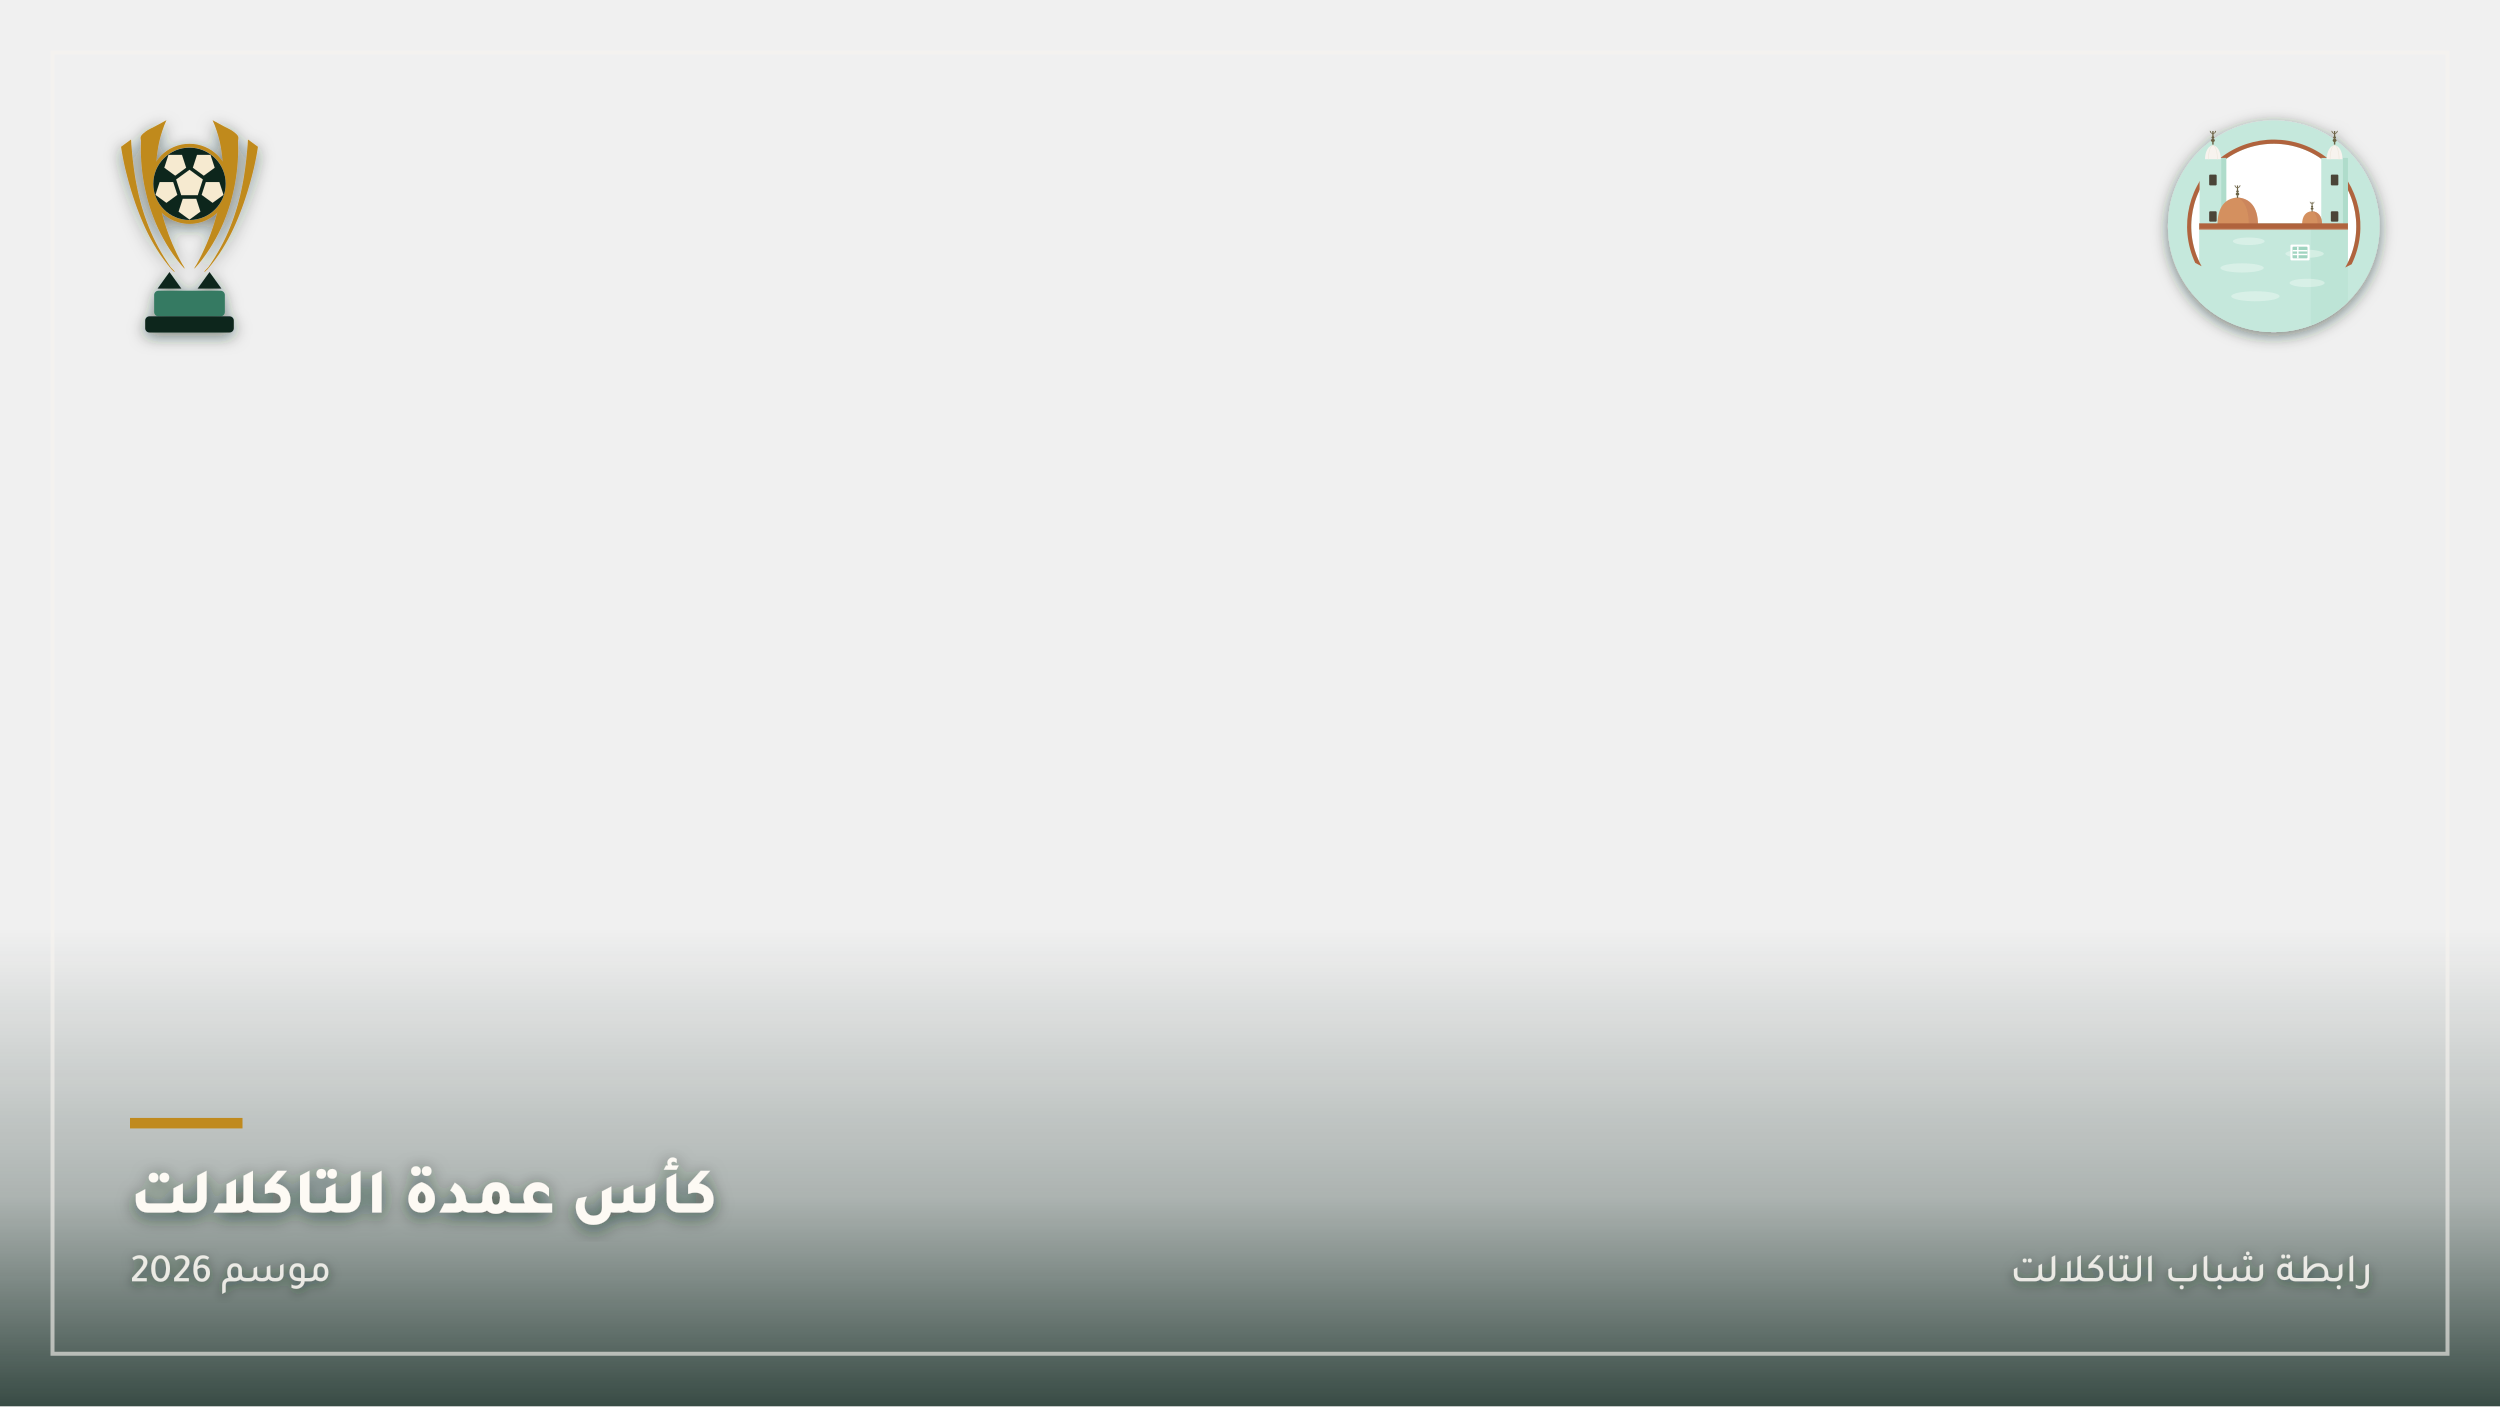
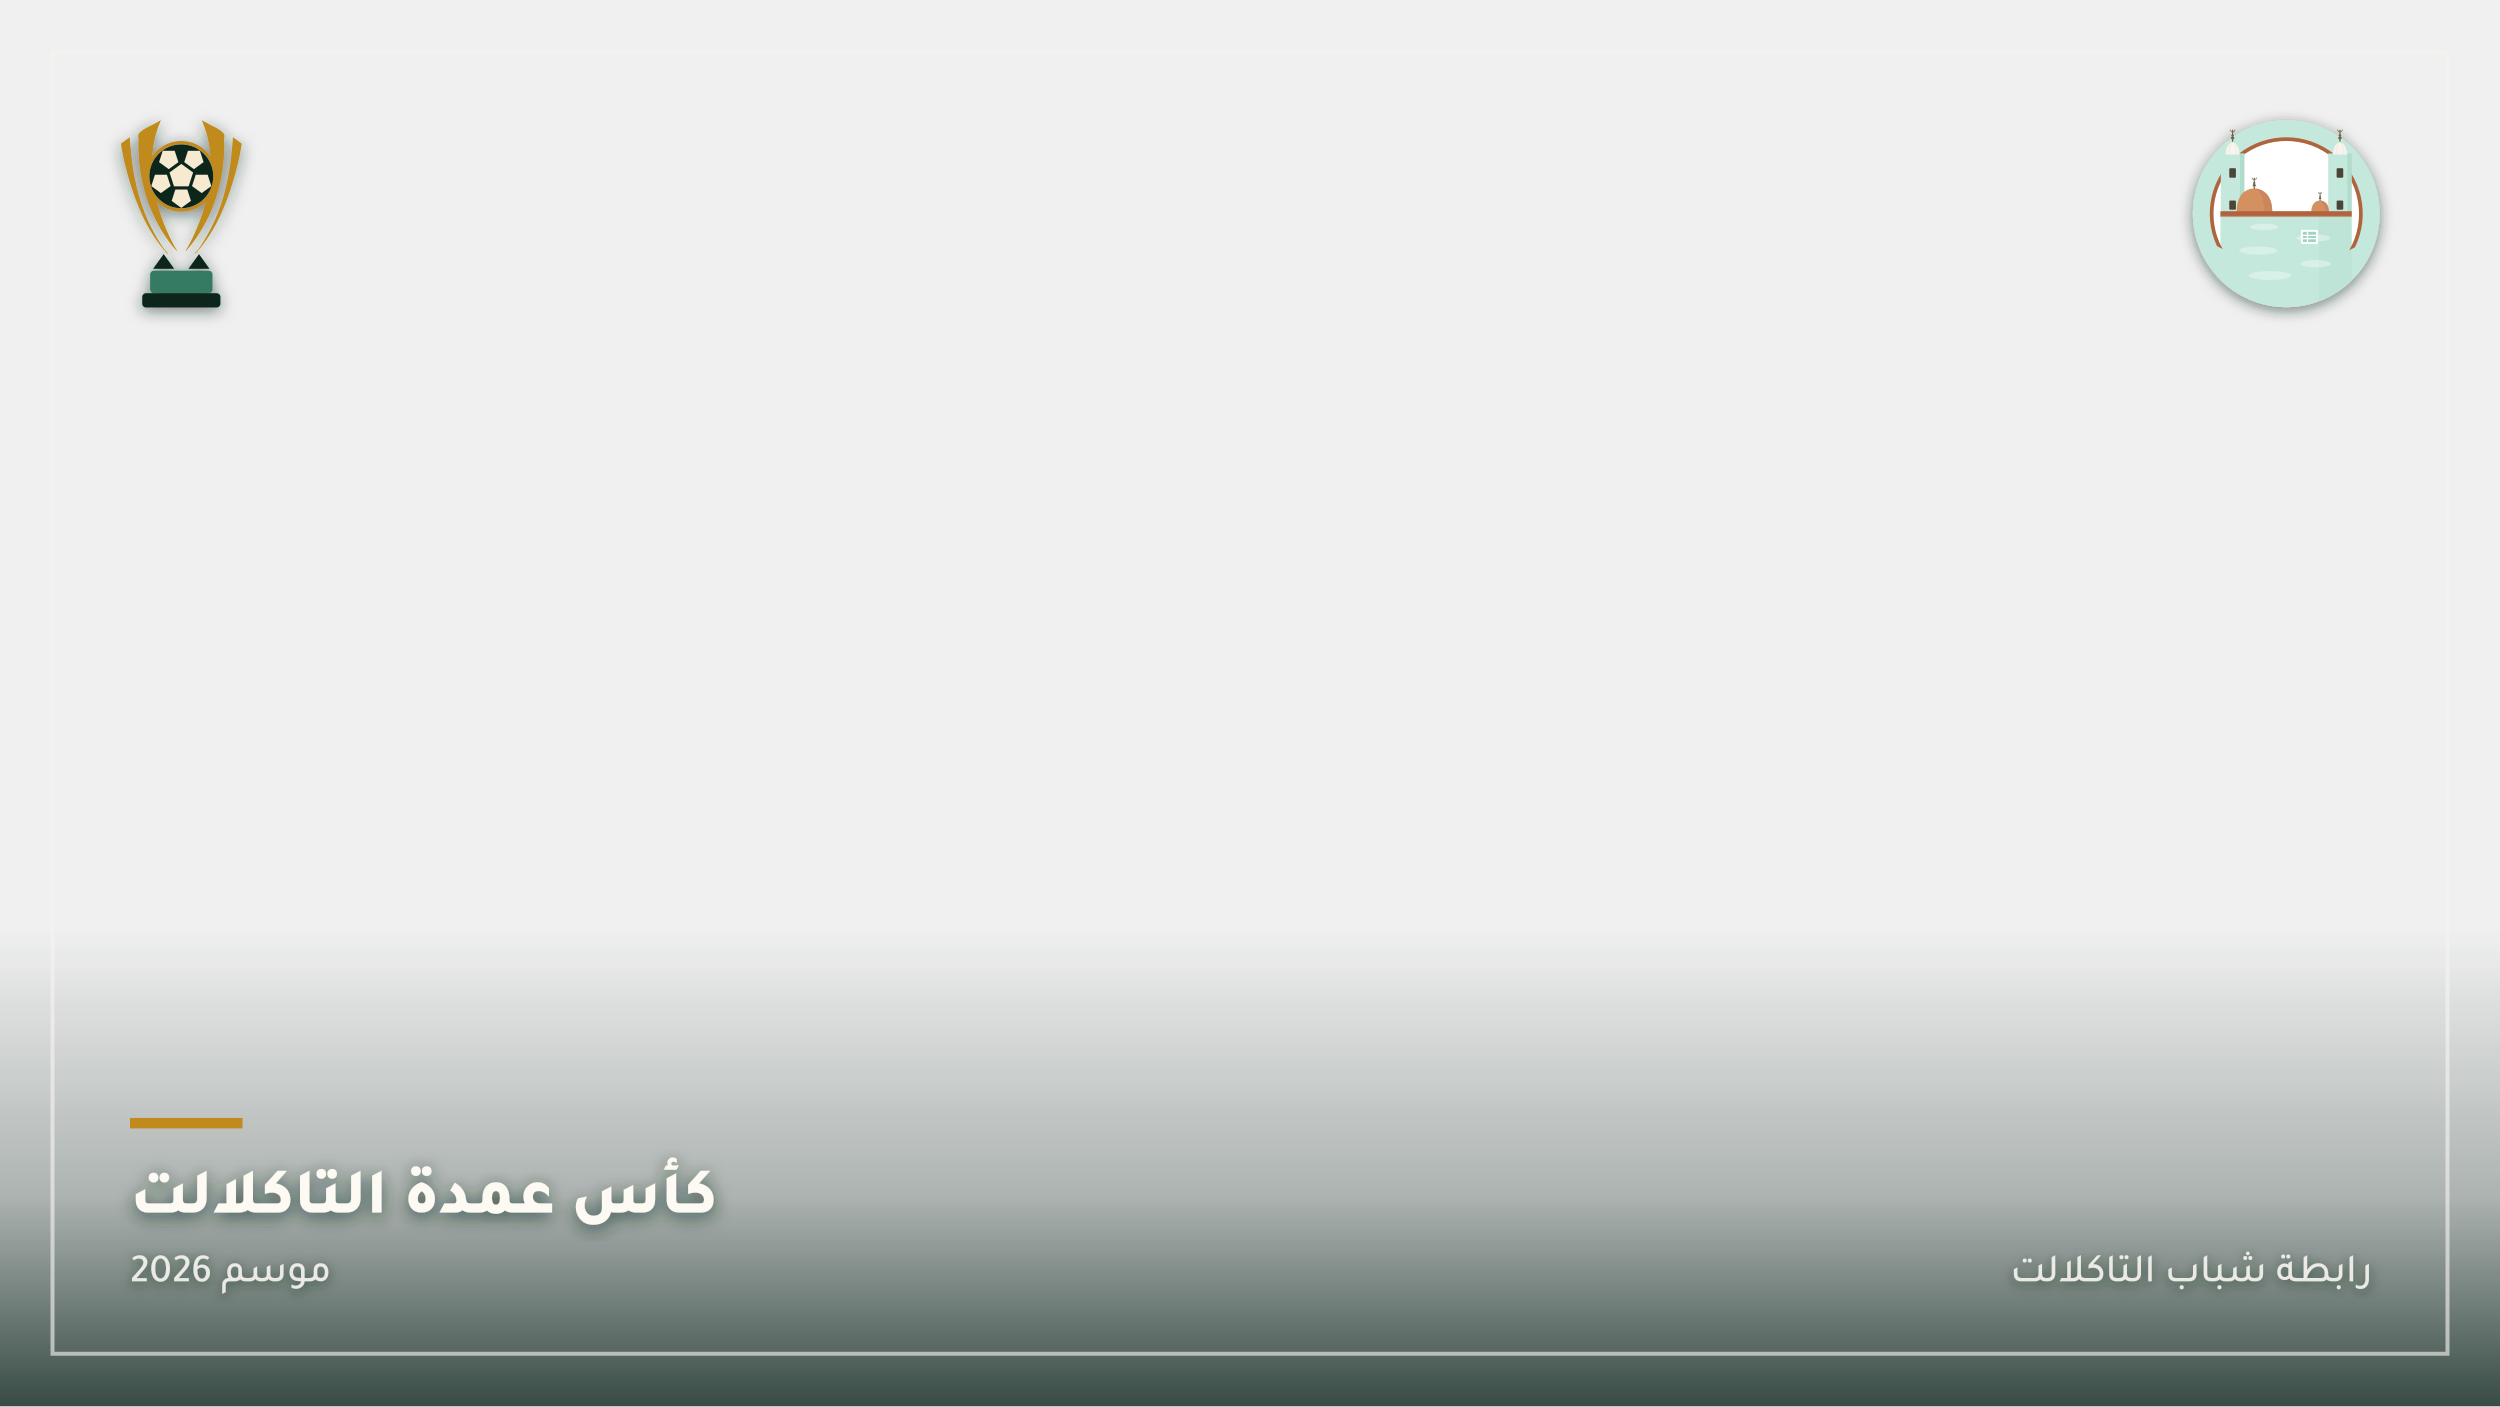
<svg xmlns="http://www.w3.org/2000/svg" viewBox="0 0 4096 2304" width="4096" height="2304">
  <defs>
    <linearGradient id="fhaze" x1="0" y1="2304" x2="0" y2="0" gradientUnits="userSpaceOnUse">
      <stop offset="0" stop-color="#10271f" stop-opacity="0.82" />
      <stop offset="0.15" stop-color="#10271f" stop-opacity="0.3" />
      <stop offset="0.34" stop-color="#10271f" stop-opacity="0" />
    </linearGradient>
    <filter id="fshadow" x="-25%" y="-25%" width="150%" height="150%">
      <feDropShadow dx="0" dy="6.55" stdDeviation="14.34" flood-color="#10271f" flood-opacity="0.72" />
    </filter>
    <filter id="mshadow" x="-25%" y="-25%" width="150%" height="150%">
      <feDropShadow dx="0" dy="9.01" stdDeviation="18.43" flood-color="#10271f" flood-opacity="0.55" />
    </filter>
  </defs>
  <rect x="0" y="0" width="4096" height="2304" fill="url(#fhaze)" />
  <rect x="86.02" y="86.02" width="3923.97" height="2131.97" fill="none" stroke="#f7f3ee" stroke-opacity="0.62" stroke-width="6.55" />
-   <g transform="translate(30.19 89.31) scale(0.7299)" filter="url(#mshadow)">
+   <g transform="translate(49.77 101.94) scale(0.644)" filter="url(#mshadow)">
    <g transform="translate(128 128) scale(1)">
      <path fill="#c08a1e" d="M 125.96,61.9 L 102.34,79.11 C 102.95,82.93 103.51,86.76 104.16,90.58 C 104.81,94.41 105.53,98.23 106.26,102.06 C 107,105.88 107.76,109.71 108.56,113.53 C 109.36,117.36 110.17,121.18 111.04,125 C 111.92,128.83 112.86,132.66 113.82,136.48 C 114.77,140.31 115.78,144.13 116.78,147.95 C 117.79,151.78 118.77,155.61 119.84,159.43 C 120.91,163.26 122.06,167.08 123.19,170.9 C 124.32,174.73 125.44,178.56 126.63,182.37 C 127.83,186.21 129.1,190.03 130.36,193.85 C 131.62,197.68 132.86,201.51 134.18,205.32 C 135.51,209.15 136.88,212.98 138.29,216.8 C 139.72,220.63 141.2,224.45 142.69,228.27 C 144.19,232.1 145.71,235.93 147.28,239.75 C 148.86,243.58 150.49,247.4 152.16,251.22 C 153.84,255.05 155.54,258.88 157.32,262.69 C 159.11,266.53 160.95,270.36 162.87,274.17 C 164.8,278.01 166.83,281.83 168.89,285.64 C 170.97,289.48 173.09,293.31 175.3,297.12 C 177.52,300.96 179.81,304.79 182.18,308.59 C 184.59,312.44 187.06,316.26 189.64,320.06 C 192.26,323.91 194.98,327.74 197.77,331.54 C 200.59,335.39 203.47,339.22 206.47,343.01 C 209.52,346.87 213.35,351.75 215.94,354.49 C 217.52,356.17 218.99,357.23 220.05,358.31 C 220.76,359.04 221.2,359.59 221.77,360.22 C 222.02,359.9 222.55,359.74 222.53,359.27 C 222.49,357.73 216.71,353.13 214.02,349.71 C 211.22,346.13 208.65,342.08 206.09,338.23 C 203.55,334.43 201.1,330.6 198.73,326.76 C 196.38,322.95 194.14,319.12 191.94,315.28 C 189.75,311.47 187.61,307.65 185.53,303.81 C 183.47,300 181.44,296.18 179.51,292.33 C 177.59,288.53 175.75,284.7 173.96,280.86 C 172.18,277.05 170.44,273.23 168.8,269.39 C 167.16,265.58 165.63,261.75 164.11,257.91 C 162.6,254.1 161.13,250.27 159.71,246.44 C 158.3,242.62 156.91,238.8 155.6,234.96 C 154.3,231.15 153.07,227.32 151.87,223.49 C 150.68,219.67 149.53,215.85 148.43,212.02 C 147.33,208.2 146.28,204.37 145.27,200.54 C 144.27,196.72 143.32,192.9 142.41,189.07 C 141.5,185.25 140.65,181.42 139.82,177.59 C 139,173.77 138.2,169.95 137.43,166.12 C 136.67,162.3 135.92,158.47 135.24,154.65 C 134.55,150.82 133.93,147 133.32,143.17 C 132.72,139.35 132.14,135.52 131.6,131.7 C 131.06,127.87 130.57,124.05 130.07,120.22 C 129.58,116.4 129.07,112.58 128.64,108.75 C 128.21,104.93 127.86,101.1 127.49,97.27 C 127.12,93.45 126.77,89.63 126.44,85.8 C 126.1,81.98 125.75,78.15 125.48,74.33 C 125.21,70.5 125.04,66.68 124.81,62.85 Z" />
      <path fill="#c08a1e" d="M 204.37,19.35 C 202.9,20.14 201.98,20.64 199.97,21.74 C 195.55,24.13 185.86,29.38 178.84,33.21 C 171.84,37.03 163.54,40.4 157.9,44.69 C 153.27,48.2 148.32,51.96 146.71,56.16 C 145.35,59.71 147.17,63.81 147.19,67.63 C 147.2,71.46 146.87,75.28 146.8,79.11 C 146.74,82.93 146.74,86.76 146.8,90.58 C 146.87,94.41 147.01,98.23 147.19,102.06 C 147.36,105.88 147.59,109.71 147.86,113.53 C 148.13,117.36 148.45,121.18 148.81,125 C 149.18,128.83 149.58,132.66 150.06,136.48 C 150.53,140.31 151.11,144.13 151.68,147.95 C 152.26,151.78 152.83,155.61 153.5,159.43 C 154.17,163.26 154.9,167.08 155.7,170.9 C 156.5,174.73 157.39,178.55 158.28,182.37 C 159.17,186.2 160.07,190.03 161.05,193.85 C 162.04,197.68 163.09,201.51 164.21,205.32 C 165.32,209.16 166.51,212.98 167.75,216.8 C 168.99,220.63 170.3,224.46 171.67,228.27 C 173.04,232.11 174.49,235.93 175.97,239.75 C 177.45,243.58 178.94,247.41 180.56,251.22 C 182.19,255.06 183.94,258.88 185.72,262.69 C 187.51,266.53 189.33,270.36 191.27,274.17 C 193.22,278.01 195.28,281.83 197.39,285.64 C 199.51,289.48 201.72,293.31 203.98,297.12 C 206.27,300.96 208.61,304.79 211.06,308.59 C 213.55,312.44 216.14,316.26 218.8,320.06 C 221.5,323.91 224.25,327.74 227.12,331.54 C 230.05,335.39 233.31,339.49 236.21,343.01 C 238.76,346.11 243.02,350.12 243.57,351.62 C 243.73,352.05 243.57,352.25 243.57,352.57 C 243.98,352.25 244.7,352.18 244.81,351.62 C 245.12,350.13 241.29,345.4 239.46,342.06 C 237.47,338.42 235.32,334.42 233.34,330.58 C 231.37,326.77 229.46,322.94 227.6,319.11 C 225.76,315.3 223.99,311.47 222.25,307.63 C 220.51,303.82 218.81,300 217.18,296.16 C 215.56,292.35 214.01,288.52 212.49,284.69 C 210.98,280.87 209.5,277.05 208.1,273.21 C 206.7,269.4 205.37,265.57 204.08,261.74 C 202.79,257.92 201.55,254.09 200.35,250.26 C 199.16,246.45 198.01,242.62 196.91,238.79 C 195.81,234.97 194.74,231.15 193.75,227.31 C 192.77,223.5 191.84,219.67 190.98,215.84 C 190.12,212.02 189.34,208.2 188.59,204.37 C 187.84,200.55 187.14,196.72 186.49,192.89 C 185.83,189.07 185.21,185.25 184.67,181.42 C 184.13,177.6 183.65,173.77 183.24,169.94 C 182.82,166.12 182.49,162.3 182.18,158.47 C 181.88,154.65 181.59,150.82 181.42,147 C 181.24,143.17 181.16,139.35 181.13,135.52 C 181.1,131.7 181.13,127.87 181.23,124.05 C 181.32,120.22 181.47,116.4 181.71,112.57 C 181.94,108.75 182.26,104.92 182.66,101.1 C 183.06,97.27 183.55,93.45 184.1,89.63 C 184.64,85.8 185.21,81.97 185.91,78.15 C 186.61,74.32 187.41,70.49 188.3,66.68 C 189.2,62.84 190.19,59.02 191.27,55.2 C 192.35,51.37 193.55,47.54 194.8,43.73 C 196.07,39.89 197.36,36.06 198.82,32.25 C 200.29,28.41 202.66,22.77 203.6,20.78 C 203.94,20.06 204.11,19.82 204.37,19.35 Z" />
      <path fill="#c08a1e" d="M 386.04,61.9 L 409.66,79.11 C 409.05,82.93 408.49,86.76 407.84,90.58 C 407.19,94.41 406.47,98.23 405.74,102.06 C 405,105.88 404.24,109.71 403.44,113.53 C 402.64,117.36 401.83,121.18 400.96,125 C 400.08,128.83 399.14,132.66 398.18,136.48 C 397.23,140.31 396.22,144.13 395.22,147.95 C 394.21,151.78 393.23,155.61 392.16,159.43 C 391.09,163.26 389.94,167.08 388.81,170.9 C 387.68,174.73 386.56,178.56 385.37,182.37 C 384.17,186.21 382.9,190.03 381.64,193.85 C 380.38,197.68 379.14,201.51 377.82,205.32 C 376.49,209.15 375.12,212.98 373.71,216.8 C 372.28,220.63 370.8,224.45 369.31,228.27 C 367.81,232.1 366.29,235.93 364.72,239.75 C 363.14,243.58 361.51,247.4 359.84,251.22 C 358.16,255.05 356.46,258.88 354.68,262.69 C 352.89,266.53 351.05,270.36 349.13,274.17 C 347.2,278.01 345.17,281.83 343.11,285.64 C 341.03,289.48 338.91,293.31 336.7,297.12 C 334.48,300.96 332.19,304.79 329.82,308.59 C 327.41,312.44 324.94,316.26 322.36,320.06 C 319.74,323.91 317.02,327.74 314.23,331.54 C 311.41,335.39 308.53,339.22 305.53,343.01 C 302.48,346.87 298.65,351.75 296.06,354.49 C 294.48,356.17 293.01,357.23 291.95,358.31 C 291.24,359.04 290.8,359.59 290.23,360.22 C 289.98,359.9 289.45,359.74 289.47,359.27 C 289.51,357.73 295.29,353.13 297.98,349.71 C 300.78,346.13 303.35,342.08 305.91,338.23 C 308.45,334.43 310.9,330.6 313.27,326.76 C 315.62,322.95 317.86,319.12 320.06,315.28 C 322.25,311.47 324.39,307.65 326.47,303.81 C 328.53,300 330.56,296.18 332.49,292.33 C 334.41,288.53 336.25,284.7 338.04,280.86 C 339.82,277.05 341.56,273.23 343.2,269.39 C 344.84,265.58 346.37,261.75 347.89,257.91 C 349.4,254.1 350.87,250.27 352.29,246.44 C 353.7,242.62 355.09,238.8 356.4,234.96 C 357.7,231.15 358.93,227.32 360.13,223.49 C 361.32,219.67 362.47,215.85 363.57,212.02 C 364.67,208.2 365.72,204.37 366.73,200.54 C 367.73,196.72 368.68,192.9 369.59,189.07 C 370.5,185.25 371.35,181.42 372.18,177.59 C 373,173.77 373.8,169.95 374.57,166.12 C 375.33,162.3 376.08,158.47 376.76,154.65 C 377.45,150.82 378.07,147 378.68,143.17 C 379.28,139.35 379.86,135.52 380.4,131.7 C 380.94,127.87 381.43,124.05 381.93,120.22 C 382.42,116.4 382.93,112.58 383.36,108.75 C 383.79,104.93 384.14,101.1 384.51,97.27 C 384.88,93.45 385.23,89.63 385.56,85.8 C 385.9,81.98 386.25,78.15 386.52,74.33 C 386.79,70.5 386.96,66.68 387.19,62.85 Z" />
      <path fill="#c08a1e" d="M 307.63,19.35 C 309.1,20.14 310.02,20.64 312.03,21.74 C 316.45,24.13 326.14,29.38 333.16,33.21 C 340.16,37.03 348.46,40.4 354.1,44.69 C 358.73,48.2 363.68,51.96 365.29,56.16 C 366.65,59.71 364.83,63.81 364.81,67.63 C 364.8,71.46 365.13,75.28 365.2,79.11 C 365.26,82.93 365.26,86.76 365.2,90.58 C 365.13,94.41 364.99,98.23 364.81,102.06 C 364.64,105.88 364.41,109.71 364.14,113.53 C 363.87,117.36 363.55,121.18 363.19,125 C 362.82,128.83 362.42,132.66 361.94,136.48 C 361.47,140.31 360.89,144.13 360.32,147.95 C 359.74,151.78 359.17,155.61 358.5,159.43 C 357.83,163.26 357.1,167.08 356.3,170.9 C 355.5,174.73 354.61,178.55 353.72,182.37 C 352.83,186.2 351.93,190.03 350.95,193.85 C 349.96,197.68 348.91,201.51 347.79,205.32 C 346.68,209.16 345.49,212.98 344.25,216.8 C 343.01,220.63 341.7,224.46 340.33,228.27 C 338.96,232.11 337.51,235.93 336.03,239.75 C 334.55,243.58 333.06,247.41 331.44,251.22 C 329.81,255.06 328.06,258.88 326.28,262.69 C 324.49,266.53 322.67,270.36 320.73,274.17 C 318.78,278.01 316.72,281.83 314.61,285.64 C 312.49,289.48 310.28,293.31 308.02,297.12 C 305.73,300.96 303.39,304.79 300.94,308.59 C 298.45,312.44 295.86,316.26 293.2,320.06 C 290.5,323.91 287.75,327.74 284.88,331.54 C 281.95,335.39 278.69,339.49 275.79,343.01 C 273.24,346.11 268.98,350.12 268.43,351.62 C 268.27,352.05 268.43,352.25 268.43,352.57 C 268.02,352.25 267.3,352.18 267.19,351.62 C 266.88,350.13 270.71,345.4 272.54,342.06 C 274.53,338.42 276.68,334.42 278.66,330.58 C 280.63,326.77 282.54,322.94 284.4,319.11 C 286.24,315.3 288.01,311.47 289.75,307.63 C 291.49,303.82 293.19,300 294.82,296.16 C 296.44,292.35 297.99,288.52 299.51,284.69 C 301.02,280.87 302.5,277.05 303.9,273.21 C 305.3,269.4 306.63,265.57 307.92,261.74 C 309.21,257.92 310.45,254.09 311.65,250.26 C 312.84,246.45 313.99,242.62 315.09,238.79 C 316.19,234.97 317.26,231.15 318.25,227.31 C 319.23,223.5 320.16,219.67 321.02,215.84 C 321.88,212.02 322.66,208.2 323.41,204.37 C 324.16,200.55 324.86,196.72 325.51,192.89 C 326.17,189.07 326.79,185.25 327.33,181.42 C 327.87,177.6 328.35,173.77 328.76,169.94 C 329.18,166.12 329.51,162.3 329.82,158.47 C 330.12,154.65 330.41,150.82 330.58,147 C 330.76,143.17 330.84,139.35 330.87,135.52 C 330.9,131.7 330.87,127.87 330.77,124.05 C 330.68,120.22 330.53,116.4 330.29,112.57 C 330.06,108.75 329.74,104.92 329.34,101.1 C 328.94,97.27 328.45,93.45 327.9,89.63 C 327.36,85.8 326.79,81.97 326.09,78.15 C 325.39,74.32 324.59,70.49 323.7,66.68 C 322.8,62.84 321.81,59.02 320.73,55.2 C 319.65,51.37 318.45,47.54 317.2,43.73 C 315.93,39.89 314.64,36.06 313.18,32.25 C 311.71,28.41 309.34,22.77 308.4,20.78 C 308.06,20.06 307.89,19.82 307.63,19.35 Z" />
      <path fill="#c08a1e" fill-rule="evenodd" d="M 256,72.41 a 89.88,89.88 0 1 1 -0.01,0 Z M 256,81.02 a 81.27,81.27 0 1 0 0.01,0 Z" />
      <path fill="#f6ead0" d="M 256,81.02 a 81.27,81.27 0 1 1 -0.01,0 Z" />
      <path fill="#10271f" fill-rule="evenodd" d="M 256,81.02 a 81.27,81.27 0 1 1 -0.01,0 Z M 256,130.74 L 286.01,152.54 L 274.55,187.82 L 237.45,187.82 L 225.99,152.54 Z M 256,242.61 L 231.45,224.77 L 240.83,195.91 L 271.17,195.91 L 280.55,224.77 Z M 179.61,187.11 L 188.99,158.25 L 219.34,158.25 L 228.72,187.11 L 204.17,204.95 Z M 208.79,97.32 L 239.14,97.32 L 248.52,126.18 L 223.96,144.02 L 199.41,126.18 Z M 303.21,97.32 L 312.59,126.18 L 288.04,144.02 L 263.48,126.18 L 272.86,97.32 Z M 332.39,187.11 L 307.83,204.95 L 283.28,187.11 L 292.66,158.25 L 323.01,158.25 Z" />
      <path fill="#10271f" d="M 184.29,397.51 L 237.83,397.51 L 211.06,360.22 Z" />
      <path fill="#10271f" d="M 327.71,397.51 L 274.17,397.51 L 300.94,360.22 Z" />
      <path fill="#357a62" d="M 186.2,402.29 H 325.8 A 9.56,9.56 0 0 1 335.36,411.86 V 450.1 A 9.56,9.56 0 0 1 325.8,459.67 H 186.2 A 9.56,9.56 0 0 1 176.64,450.1 V 411.86 A 9.56,9.56 0 0 1 186.2,402.29 Z" />
      <path fill="#10271f" d="M 166.12,459.67 H 345.88 A 9.56,9.56 0 0 1 355.44,469.23 V 486.44 A 9.56,9.56 0 0 1 345.88,496 H 166.12 A 9.56,9.56 0 0 1 156.56,486.44 V 469.23 A 9.56,9.56 0 0 1 166.12,459.67 Z" />
    </g>
  </g>
-   <g transform="translate(3463.17 108.54) scale(0.6827)" filter="url(#mshadow)">
+   <g transform="translate(3514.49 118.9) scale(0.6024)" filter="url(#mshadow)">
    <g transform="translate(128 128) scale(1)">
      <defs>
        <clipPath id="in7zhgr0-roundel-clip">
          <circle cx="256" cy="256" r="254" />
        </clipPath>
        <g id="in7zhgr0-finial" fill="#6b6244">
          <rect x="-1.7" y="-7" width="3.4" height="7" />
          <ellipse cx="0" cy="-10" rx="4.7" ry="3.9" />
          <rect x="-1.7" y="-15" width="3.4" height="4" />
          <ellipse cx="0" cy="-16.9" rx="3.5" ry="2.8" />
          <rect x="-1.6" y="-27" width="3.2" height="10" />
          <g transform="translate(0,-28.5) scale(0.84,0.74)">
            <path d="M -9,-6.8 C -9.4,-1 -5.6,3 0,4.6 C 5.6,3 9.4,-1 9,-6.8 L 6.2,-5 C 6.3,-1.4 3.8,0.9 0,1.9 C -3.8,0.9 -6.3,-1.4 -6.2,-5 Z" />
          </g>
          <rect x="-1.6" y="-32.5" width="3.2" height="5.5" />
        </g>
        <g id="in7zhgr0-dome">
          <path d="M 0,0 C 0,-42 18,-63 48,-65 C 78,-63 97,-42 97,0 Z" fill="#d4905e" />
          <path d="M 48,-65 C 78,-63 97,-42 97,0 L 75,0 C 75,-38 64,-58 48,-65 Z" fill="#c47c5a" opacity="0.5" />
        </g>
        <g id="in7zhgr0-minaret-shaft">
          <rect x="-32" y="-165" width="64" height="165" fill="#c5e8dc" />
          <rect x="20" y="-165" width="12" height="165" fill="#a0d4c0" opacity="0.6" />
          <rect x="-9" y="-125" width="18" height="26" rx="2.5" fill="#4b4539" />
          <rect x="-9" y="-37" width="18" height="25" rx="2.5" fill="#4b4539" />
        </g>
        <g id="in7zhgr0-minaret-top">
          <path d="M -19,-162 A 19,33 0 0 1 19,-162 Z" fill="#f7f3ee" />
          <g fill="none" stroke="#ede7dc" stroke-width="1.5" stroke-linecap="round">
            <path d="M 0,-195 A 10.8,33 0 0 0 -10.8,-162" />
            <path d="M 0,-195 A 10.8,33 0 0 1 10.8,-162" />
          </g>
          <use href="#in7zhgr0-finial" transform="translate(0,-197)" />
        </g>
      </defs>
      <circle cx="256" cy="256" r="254" fill="#c5e8dc" />
      <g clip-path="url(#in7zhgr0-roundel-clip)">
        <circle cx="256" cy="256" r="198" fill="#ffffff" />
        <rect x="77" y="249" width="357" height="270" fill="#c5e8dc" />
        <rect x="345" y="249" width="89" height="270" fill="#a0d4c0" opacity="0.22" />
        <g fill="#f0faf5" opacity="0.45">
          <ellipse cx="196" cy="292" rx="38" ry="9" />
          <ellipse cx="330" cy="322" rx="46" ry="10" />
          <ellipse cx="180" cy="356" rx="52" ry="11" />
          <ellipse cx="336" cy="392" rx="42" ry="10" />
          <ellipse cx="212" cy="424" rx="58" ry="12" />
        </g>
        <path d="M 82.83,351.99 L 67.49,343.9 A 208,208 0 1 1 442.95,347.18 L 427.47,355 A 198,198 0 1 0 82.83,351.99 Z" fill="#b0643e" />
        <use href="#in7zhgr0-minaret-shaft" transform="translate(110,257)" />
        <use href="#in7zhgr0-minaret-shaft" transform="translate(402,257)" />
        <use href="#in7zhgr0-dome" transform="translate(121,252)" />
        <use href="#in7zhgr0-finial" transform="translate(169,188) scale(0.92)" />
        <use href="#in7zhgr0-dome" transform="translate(324,252) scale(0.4948)" />
        <use href="#in7zhgr0-finial" transform="translate(348,221) scale(0.72)" />
        <rect x="77" y="249" width="357" height="14" fill="#b0643e" />
        <rect x="77" y="261" width="357" height="4" fill="#c47c5a" opacity="0.55" />
        <g transform="translate(296,300)">
          <rect x="0" y="0" width="46" height="38" rx="3" fill="#ffffff" />
          <rect x="5" y="5" width="36" height="28" rx="2" fill="#a0d4c0" />
          <rect x="5" y="13" width="36" height="3.5" fill="#ffffff" />
          <rect x="5" y="22" width="36" height="3.5" fill="#ffffff" />
          <rect x="16" y="5" width="3.5" height="28" fill="#ffffff" />
        </g>
      </g>
      <use href="#in7zhgr0-minaret-top" transform="translate(110,257)" />
      <use href="#in7zhgr0-minaret-top" transform="translate(402,257)" />
    </g>
  </g>
  <rect x="212.99" y="1831.62" width="184.32" height="17.2" fill="#c08a1e" />
  <path d="M36.5,-46.5Q33.1,-46.5 31.05,-48.6Q29,-50.7 29,-54.1Q29,-57.4 31.05,-59.4Q33.1,-61.4 36.5,-61.4Q39.8,-61.4 41.8,-59.4Q43.8,-57.4 43.8,-54.1Q43.8,-50.6 41.8,-48.55Q39.8,-46.5 36.5,-46.5ZM53.2,-46.5Q49.8,-46.5 47.75,-48.6Q45.7,-50.7 45.7,-54.1Q45.7,-57.4 47.75,-59.4Q49.8,-61.4 53.2,-61.4Q56.5,-61.4 58.5,-59.4Q60.5,-57.4 60.5,-54.1Q60.5,-50.6 58.5,-48.55Q56.5,-46.5 53.2,-46.5ZM87.5,-14L95.6,-14L95.6,0L86.1,0Q79.1,0 74.5,-3.4Q69.7,0 62.8,0L27.1,0Q18.4,0 13.4,-5.9Q9,-11 9,-19.1L9,-28.3L23.5,-36L23.5,-19.9Q23.5,-16.6 24.75,-15.3Q26,-14 29.2,-14L61.5,-14Q64.7,-14 65.95,-15.3Q67.2,-16.6 67.2,-19.9L67.2,-37.3L81.7,-45L81.7,-19.8Q81.7,-16.6 83,-15.3Q84.3,-14 87.5,-14Z M89.9,0L89.9,-14L96.4,-14Q100.6,-14 102.25,-15.75Q103.9,-17.5 103.9,-21.9L103.9,-56.8L118.4,-64.5L118.4,-21.8Q118.4,-11.6 112.2,-5.6Q106.5,0 97.1,0L89.9,0Z M195.8,-14L205.6,-14L205.6,0L194.4,0Q186.9,0 182,-4Q176.6,0 168.8,0L129.4,0L136.7,-14L149.3,-14L149.3,-43.8L163.8,-51.5L163.8,-14L168.1,-14Q172.2,-14 173.85,-15.75Q175.5,-17.5 175.5,-21.9L175.5,-56.8L190.1,-64.5L190.1,-21.8Q190.1,-20.2 190,-19.5Q190.1,-16.4 191.35,-15.2Q192.6,-14 195.8,-14Z M225.3,-44.9Q231.8,-44 237,-40.5Q247.8,-33.4 247.8,-20L247.8,-18.8Q247.8,-9.6 241.9,-4.5Q236.9,0 228.9,0L200.2,0L200.2,-14L227.5,-14Q233.2,-14 233.2,-19.3L233.2,-19.8Q233.2,-25.8 227.9,-28.8Q224.4,-30.8 219.3,-30.8Q214.3,-30.8 208.6,-28.8L208.6,-42.8L228.1,-64.5L242.7,-64.5L225.3,-44.9Z M281.7,0Q272.5,0 267.3,-5.9Q262.8,-11.1 262.8,-19.2L262.8,-56.8L277.3,-64.5L277.3,-19.8Q277.3,-16.6 278.6,-15.3Q279.9,-14 283.1,-14L292.9,-14L292.9,0L281.7,0Z M295.8,-52.3Q292.4,-52.3 290.35,-54.4Q288.3,-56.5 288.3,-59.9Q288.3,-63.2 290.35,-65.25Q292.4,-67.3 295.8,-67.3Q299.1,-67.3 301.1,-65.3Q303.1,-63.3 303.1,-59.9Q303.1,-56.4 301.1,-54.35Q299.1,-52.3 295.8,-52.3ZM312.5,-52.3Q309.1,-52.3 307.05,-54.4Q305,-56.5 305,-59.9Q305,-63.2 307.05,-65.25Q309.1,-67.3 312.5,-67.3Q315.8,-67.3 317.8,-65.3Q319.8,-63.3 319.8,-59.9Q319.8,-56.4 317.8,-54.35Q315.8,-52.3 312.5,-52.3ZM323.4,-14L333.1,-14L333.1,0L322,0Q315,0 310.4,-3.4Q305.6,0 298.7,0L287.5,0L287.5,-14L297.3,-14Q300.5,-14 301.8,-15.3Q303.1,-16.6 303.1,-19.8L303.1,-37.3L317.6,-45L317.6,-19.8Q317.6,-16.6 318.85,-15.3Q320.1,-14 323.4,-14Z M327.8,0L327.8,-14L334.3,-14Q338.5,-14 340.15,-15.75Q341.8,-17.5 341.8,-21.9L341.8,-56.8L356.3,-64.5L356.3,-21.8Q356.3,-11.6 350.1,-5.6Q344.4,0 335,0L327.8,0Z M374.3,0L374.3,-56.8L388.8,-64.5L388.8,0L374.3,0Z M442,-56.5Q438.6,-56.5 436.55,-58.6Q434.5,-60.7 434.5,-64.1Q434.5,-67.4 436.6,-69.4Q438.7,-71.4 442,-71.4Q445.3,-71.4 447.3,-69.4Q449.3,-67.4 449.3,-64.1Q449.3,-60.6 447.3,-58.55Q445.3,-56.5 442,-56.5ZM458.7,-56.5Q455.3,-56.5 453.25,-58.6Q451.2,-60.7 451.2,-64.1Q451.2,-67.4 453.25,-69.4Q455.3,-71.4 458.7,-71.4Q462,-71.4 464,-69.4Q466,-67.4 466,-64.1Q466,-60.6 464,-58.55Q462,-56.5 458.7,-56.5ZM450.3,0Q440.5,0 435,-6.6Q430.3,-12.3 430.3,-21Q430.3,-30.7 436.4,-37.7Q441.8,-43.9 450.8,-46.8Q461.2,-43.4 466.6,-36Q471.3,-29.4 471.3,-21Q471.3,-10.9 465.2,-5.1Q459.8,0 451.3,0L450.3,0ZM450.3,-14L451.4,-14Q457.1,-14 457.1,-20.9Q457.1,-29 450.8,-33.1Q444.7,-29 444.7,-21.1Q444.7,-14 450.3,-14Z M478.5,0L485.8,-14L500.7,-14Q504.7,-14 504.7,-18.5Q504.7,-28.4 494.9,-33.9L502,-46.1Q517.4,-37.2 519,-21.9Q519.6,-17.1 521.05,-15.55Q522.5,-14 526.7,-14L534.7,-14L534.7,0L526,0Q518.7,0 513.7,-3.6Q510,0 503.4,0L478.5,0Z M592.1,-14L601.9,-14L601.9,0L590.8,0Q584,0 579.5,-3.2Q574.3,2 565.6,2Q557,2 551.8,-3.1Q547.1,0 540.5,0L529.3,0L529.3,-14L539.1,-14Q542.3,-14 543.6,-15.3Q544.9,-16.6 544.9,-19.8L544.9,-22.6Q544.9,-34.5 551.1,-41Q556.6,-46.8 565.6,-46.8Q575.9,-46.8 581.5,-39.3Q586.3,-32.9 586.4,-22.6L586.4,-19.8Q586.4,-16.5 587.65,-15.25Q588.9,-14 592.1,-14ZM565.6,-12Q571.9,-12 571.9,-22.9Q571.9,-33.2 565.6,-33.2Q559.4,-33.2 559.4,-22.9Q559.4,-12 565.6,-12Z M652.4,-14L652.4,0L596.6,0L596.6,-14L610.3,-14Q608.2,-18.9 608.2,-24.7Q608.2,-35.3 615.7,-41.7Q621.8,-46.8 629.9,-46.8Q640.8,-46.8 647.6,-37.3L647.6,-24.7Q640.1,-33.2 631.6,-33.2Q631.5,-33.2 631.4,-33.2L631.2,-33.2Q622.7,-33 622.7,-24.2Q622.7,-19.4 625.8,-16.7Q628.9,-14 634.5,-14L652.4,-14Z M797.1,-37.3L811.6,-45L811.6,-19.2Q811.6,-10 806,-4.8Q801.2,-0.2 793.3,0L782.1,0Q775.3,0 770.5,-3.4Q766,-0.2 759.5,0L748.4,0Q746,0 743.3,-0.5Q741.2,8.9 733.3,14.2Q726.2,19 716.3,19Q702.5,19 695,9.3Q689.1,1.8 689.1,-8.4Q689.1,-16 692.6,-21.9L706.4,-24.8Q702.7,-18.2 702.7,-10.8Q702.7,-3.7 706.45,0.65Q710.2,5 716.3,5Q729.5,5 729.5,-6.9L729.5,-32.6L744,-40.3L744,-19.8Q744,-16.5 745.25,-15.25Q746.5,-14 749.7,-14L757.5,-14Q760.7,-14 761.95,-15.25Q763.2,-16.5 763.2,-19.8L763.2,-35L777.8,-42.6L777.8,-19.8Q777.8,-16.5 779.05,-15.25Q780.3,-14 783.5,-14L791.4,-14Q794.6,-14 795.85,-15.25Q797.1,-16.5 797.1,-19.8L797.1,-37.3Z M825.1,-66.1L828.6,-72.7L831.7,-72.7Q830.6,-74.8 830.6,-77Q830.6,-80.3 833.05,-82.7Q835.5,-85.1 838.9,-85.1Q842.2,-85.1 845,-82.7L845,-76.3Q842.5,-78.6 839.9,-78.6Q838.3,-78.6 837.4,-77.7Q836.6,-76.9 836.6,-75.8Q836.6,-74.3 838,-72.7L848.2,-72.7L844.7,-66.1L825.1,-66.1ZM848.5,0Q839.3,0 834.1,-5.9Q829.6,-11.1 829.6,-19.2L829.6,-52.8L844.1,-60.5L844.1,-19.8Q844.1,-16.6 845.4,-15.3Q846.7,-14 849.9,-14L859.7,-14L859.7,0L848.5,0Z M879.4,-44.9Q885.9,-44 891.1,-40.5Q901.9,-33.4 901.9,-20L901.9,-18.8Q901.9,-9.6 896,-4.5Q891,0 883,0L854.3,0L854.3,-14L881.6,-14Q887.3,-14 887.3,-19.3L887.3,-19.8Q887.3,-25.8 882,-28.8Q878.5,-30.8 873.4,-30.8Q868.4,-30.8 862.7,-28.8L862.7,-42.8L882.2,-64.5L896.8,-64.5L879.4,-44.9Z" transform="translate(212.99 1986.56) scale(1.06)" fill="#fdfaf4" filter="url(#fshadow)" />
  <path d="M5,0L5,-8.1L20.9,-25.8Q28.1,-33.8 30.65,-38.25Q33.2,-42.7 33.2,-47.2Q33.2,-51.4 30.2,-54Q27.2,-56.6 22.2,-56.6Q16.2,-56.6 9.5,-52.2L5.6,-57.8Q14.5,-64.6 23.8,-64.6Q32.5,-64.6 37.9,-59.5Q43,-54.8 43,-47.2Q43,-42.3 40.7,-37.75Q38.4,-33.2 32.7,-26.7L16.1,-7.7L41.6,-7.7L41.6,0L5,0Z M76,1.2Q64.5,1.2 58.2,-9.2Q52.8,-18 52.8,-31.5Q52.8,-46.6 59.9,-56Q66.2,-64.5 76,-64.5Q87.1,-64.5 93.8,-53.6Q99.3,-44.5 99.3,-31.5Q99.3,-16 92.3,-6.9Q86,1.2 76,1.2ZM76,-56.5Q69.6,-56.5 66.1,-50.15Q62.6,-43.8 62.6,-32.1Q62.6,-19.9 66.4,-13Q70,-6.8 75.9,-6.8Q82.3,-6.8 85.9,-13.55Q89.5,-20.3 89.5,-32.1Q89.5,-44.3 85.7,-50.7Q82.2,-56.5 76,-56.5Z M109.5,0L109.5,-8.1L125.4,-25.8Q132.6,-33.8 135.15,-38.25Q137.7,-42.7 137.7,-47.2Q137.7,-51.4 134.7,-54Q131.7,-56.6 126.7,-56.6Q120.7,-56.6 114,-52.2L110.1,-57.8Q119,-64.6 128.3,-64.6Q137,-64.6 142.4,-59.5Q147.5,-54.8 147.5,-47.2Q147.5,-42.3 145.2,-37.75Q142.9,-33.2 137.2,-26.7L120.6,-7.7L146.1,-7.7L146.1,0L109.5,0Z M167.5,-36.5Q171.9,-41.3 179.2,-41.3Q187,-41.3 192.6,-36.1Q198.6,-30.5 198.6,-20.4Q198.6,-11.7 192.9,-5.2Q187.3,1.2 178.5,1.2Q166.8,1.2 161.4,-9.7Q157.5,-17.5 157.5,-29.2Q157.5,-46.7 164.2,-56Q170.3,-64.5 181,-64.5Q190.1,-64.5 196.3,-59.1L193,-53.6Q187.8,-56.5 181.4,-56.5Q175.3,-56.5 171.55,-51.1Q167.8,-45.7 167.5,-36.5ZM167,-28.8Q167.4,-6.4 178.4,-6.4Q183,-6.4 185.9,-10.35Q188.8,-14.3 188.8,-20.4Q188.8,-33.9 177.6,-33.9Q171,-33.9 167,-28.8Z M287.5,-8.1L294.2,-8.1L294.2,0L286.6,0Q278.5,0 273.7,-5Q269,-0.2 260.4,0L247.3,0Q237.5,0 237.5,10L237.5,26.9L228.9,31.5L228.9,9.7Q228.9,1.4 233.7,-3.4Q238,-7.8 245.1,-8.1Q241.5,-13.9 241.5,-22.3Q241.5,-33.2 247.2,-39.3Q252.3,-44.7 260.6,-44.7Q269.1,-44.7 273.7,-39.4Q277.8,-34.7 277.8,-27.1L277.8,-18.1Q277.8,-8.1 287.5,-8.1ZM269.2,-17.4L269.2,-26.7Q269.2,-36.7 260.6,-36.7Q255.6,-36.7 252.85,-32.95Q250.1,-29.2 250.1,-22.5Q250.1,-15.7 252.7,-11.9Q255.3,-8.1 260,-8.1Q269.2,-8.1 269.2,-17.4Z M288.2,0L288.2,-8.1L297.2,-8.1Q306.9,-8.1 306.9,-18.1L306.9,-32.1L315.5,-36.7L315.5,-18.1Q315.5,-8.1 325.3,-8.1L329.9,-8.1Q339.7,-8.1 339.7,-18.1L339.7,-35.5L348.3,-40L348.3,-18.1Q348.3,-8.1 358,-8.1L362.7,-8.1Q372.5,-8.1 372.5,-18.1L372.5,-38.8L381.1,-43.4L381.1,-17.8Q381.1,-9.3 376,-4.5Q371.5,-0.1 364,0L357.1,0Q348.3,0 344,-5.9Q339.7,-0.1 331.2,0L324.3,0Q315.7,0 311.2,-5.9Q306.9,0 298.1,0L288.2,0Z M445.8,-8.1L445.8,0L433.4,0Q433,8.6 426,14.2Q420.1,18.8 412.6,18.8Q406.4,18.8 400.9,15.9L400.9,8.3Q406.2,11.1 411.4,11.1Q416.7,11.1 420.65,7.8Q424.6,4.5 424.7,-0.1Q419.5,-0.3 417,-0.5Q406.2,-1.1 400.7,-7.8Q396.1,-13.4 396.1,-22.3Q396.1,-33.2 401.9,-39.3Q407.1,-44.7 415.6,-44.7Q424.5,-44.7 429.3,-39.4Q433.4,-34.7 433.4,-27.1L433.4,-8.1L445.8,-8.1ZM424.7,-26.5Q424.7,-36.7 415.6,-36.7Q410.4,-36.7 407.5,-32.95Q404.6,-29.2 404.6,-22.5Q404.6,-9.4 417.4,-8.6Q419.8,-8.3 424.7,-8.1L424.7,-26.5Z M456.2,-27.1Q456.2,-35.8 461.4,-40.6Q466,-44.7 473.4,-44.7Q482.9,-44.7 488,-37.7Q492.4,-31.8 492.4,-22.3Q492.4,-11.5 486.8,-5.4Q481.9,0 474,0Q465,0 460.3,-5Q455.5,0 447.4,0L439.8,0L439.8,-8.1L446.4,-8.1Q456.2,-8.1 456.2,-18.1L456.2,-27.1ZM464.8,-17.4Q464.8,-8.1 473.9,-8.1Q478.6,-8.1 481.25,-11.9Q483.9,-15.7 483.9,-22.5Q483.9,-29.2 481.1,-32.95Q478.3,-36.7 473.4,-36.7Q464.8,-36.7 464.8,-26.7L464.8,-17.4Z" transform="translate(212.99 2099.2) scale(0.66)" fill="#fdfaf4" fill-opacity="0.85" filter="url(#fshadow)" />
  <path d="M35.8,-46.5Q30.9,-46.5 30.9,-51.5Q30.9,-56.4 35.8,-56.4Q40.6,-56.4 40.6,-51.5Q40.6,-46.5 35.8,-46.5ZM48.5,-46.5Q43.6,-46.5 43.6,-51.5Q43.6,-56.4 48.5,-56.4Q53.3,-56.4 53.3,-51.5Q53.3,-46.5 48.5,-46.5ZM88.6,-8.1L93.2,-8.1L93.2,0L87.6,0Q79.2,0 74.5,-5.2Q69.8,0 61.4,0L25.7,0Q17.6,0 13,-5.4Q9,-10.1 9,-17.7L9,-29.8L17.6,-34.4L17.6,-18.5Q17.6,-8.1 27.3,-8.1L60.5,-8.1Q70.2,-8.1 70.2,-18.5L70.2,-38.8L78.8,-43.4L78.8,-18.1Q78.8,-8.1 88.6,-8.1Z M87.2,0L87.2,-8.1L92.5,-8.1Q102.9,-8.1 102.9,-19L102.9,-59.9L111.6,-64.5L111.6,-18.9Q111.6,-10 106.3,-4.8Q101.3,0 93.2,0L87.2,0Z M185.1,-8.1L191.7,-8.1L191.7,0L184.1,0Q175.5,0 170.8,-5.5Q165.8,0 157,0L122.6,0L126.8,-8.1L141.4,-8.1L141.4,-46.9L150,-51.5L150,-8.1L156.3,-8.1Q166.7,-8.1 166.7,-19L166.7,-59.9L175.4,-64.5L175.4,-18.9Q175.4,-13.1 177.65,-10.6Q179.9,-8.1 185.1,-8.1Z M205.4,-42.3Q205.5,-42.3 205.7,-42.3Q205.9,-42.3 206,-42.3Q217.3,-42.3 224.3,-35.3Q230.7,-29 230.7,-19.2L230.7,-17.5Q230.7,-8.9 225.4,-4.1Q220.7,0 213.3,0L185.7,0L185.7,-8.1L212.5,-8.1Q222.1,-8.1 222.1,-18.2L222.1,-19.1Q222.1,-26.5 216.3,-30.5Q211.7,-33.6 205.1,-33.6Q199.8,-33.6 194.4,-31.7L194.4,-40.2L216.3,-64.5L225.1,-64.5L205.4,-42.3Z M263.1,0Q254.4,0 249.7,-5.6Q245.7,-10.4 245.7,-17.8L245.7,-59.9L254.3,-64.5L254.3,-18.1Q254.3,-8.1 264.1,-8.1L270.7,-8.1L270.7,0L263.1,0Z M275.9,-54.8Q271,-54.8 271,-59.8Q271,-64.7 275.9,-64.7Q280.7,-64.7 280.7,-59.8Q280.7,-54.8 275.9,-54.8ZM288.7,-54.8Q283.8,-54.8 283.8,-59.8Q283.8,-64.7 288.7,-64.7Q293.5,-64.7 293.5,-59.8Q293.5,-54.8 288.7,-54.8ZM299.5,-8.1L306.1,-8.1L306.1,0L298.5,0Q290.2,0 285.4,-5.3Q280.6,0 272.3,0L264.7,0L264.7,-8.1L271.3,-8.1Q281.1,-8.1 281.1,-18.1L281.1,-38.8L289.7,-43.4L289.7,-18.1Q289.7,-8.1 299.5,-8.1Z M300.1,0L300.1,-8.1L305.4,-8.1Q315.8,-8.1 315.8,-19L315.8,-59.9L324.5,-64.5L324.5,-18.9Q324.5,-10 319.2,-4.8Q314.2,0 306.1,0L300.1,0Z M342.5,0L342.5,-59.9L351.1,-64.5L351.1,0L342.5,0Z M409.1,0Q401,0 396.4,-5.4Q392.4,-10.1 392.4,-17.7L392.4,-29.8L401,-34.4L401,-18.5Q401,-8.1 410.7,-8.1L443.9,-8.1Q453.6,-8.1 453.6,-18.5L453.6,-38.8L462.2,-43.4L462.2,-17.7Q462.2,-9 456.9,-4.2Q452.2,0 444.8,0L409.1,0ZM425.6,19.9Q420.7,19.9 420.7,14.9Q420.7,10 425.6,10Q430.4,10 430.4,14.9Q430.4,19.9 425.6,19.9Z M497.6,0Q488.9,0 484.2,-5.6Q480.2,-10.4 480.2,-17.8L480.2,-59.9L488.8,-64.5L488.8,-18.1Q488.8,-8.1 498.6,-8.1L505.2,-8.1L505.2,0L497.6,0Z M534,-8.1L540.6,-8.1L540.6,0L533,0Q524.7,0 519.9,-5.3Q515.1,0 506.8,0L499.2,0L499.2,-8.1L505.8,-8.1Q515.6,-8.1 515.6,-18.1L515.6,-38.8L524.2,-43.4L524.2,-18.1Q524.2,-8.1 534,-8.1ZM519.3,10Q524.1,10 524.1,14.9Q524.1,19.9 519.3,19.9Q514.4,19.9 514.4,14.9Q514.4,10 519.3,10Z M589.6,-64.7Q585.2,-64.7 585.2,-69.2Q585.2,-73.6 589.6,-73.6Q594,-73.6 594,-69.2Q594,-64.7 589.6,-64.7ZM583.3,-52.8Q578.4,-52.8 578.4,-57.8Q578.4,-62.7 583.3,-62.7Q588.1,-62.7 588.1,-57.8Q588.1,-52.8 583.3,-52.8ZM596,-52.8Q591.1,-52.8 591.1,-57.8Q591.1,-62.7 596,-62.7Q600.8,-62.7 600.8,-57.8Q600.8,-52.8 596,-52.8ZM534.6,0L534.6,-8.1L543.6,-8.1Q553.3,-8.1 553.3,-18.1L553.3,-32.1L561.9,-36.7L561.9,-18.1Q561.9,-8.1 571.7,-8.1L576.3,-8.1Q586.1,-8.1 586.1,-18.1L586.1,-35.5L594.7,-40L594.7,-18.1Q594.7,-8.1 604.4,-8.1L609.1,-8.1Q618.9,-8.1 618.9,-18.1L618.9,-38.8L627.5,-43.4L627.5,-17.8Q627.5,-9.3 622.4,-4.5Q617.9,-0.1 610.4,0L603.5,0Q594.7,0 590.4,-5.9Q586.1,-0.1 577.6,0L570.7,0Q562.1,0 557.6,-5.9Q553.3,0 544.5,0L534.6,0Z M677.5,-56.5Q672.6,-56.5 672.6,-61.5Q672.6,-66.4 677.5,-66.4Q682.3,-66.4 682.3,-61.5Q682.3,-56.5 677.5,-56.5ZM690.2,-56.5Q685.3,-56.5 685.3,-61.5Q685.3,-66.4 690.2,-66.4Q695,-66.4 695,-61.5Q695,-56.5 690.2,-56.5ZM708.8,-8.1L715.4,-8.1L715.4,0L707.8,0Q697.5,0 693,-7.6Q688.2,-3 681.1,-3Q672.3,-3 667.1,-9.6Q662.8,-15.2 662.8,-23.3Q662.8,-33 668.7,-38.9Q673.7,-44 680.9,-44Q686.4,-44 690.4,-41.2L690.4,-45.5L699.1,-50.1L699.1,-18.1Q699.1,-8.1 708.8,-8.1ZM690.4,-31.9Q686.7,-36 681.3,-36Q676.9,-36 674.1,-32.45Q671.3,-28.9 671.3,-23.2Q671.3,-17.4 674.1,-13.9Q676.9,-10.4 681.4,-10.4Q687,-10.4 690.6,-15Q690.4,-16.8 690.4,-17.8L690.4,-31.9Z M798.8,-8.1L805.4,-8.1L805.4,0L797.8,0Q789.8,0 785.3,-4.7Q781.2,0 773.7,0L709.4,0L709.4,-8.1L728,-8.1L728.3,-9.2L728.3,-59.9L736.9,-64.5L736.9,-27.9Q748.3,-44.7 765.2,-44.7Q776.5,-44.7 783.3,-36.8Q789.1,-30.1 789.1,-20.3L789.1,-17.9Q789.1,-8.1 798.8,-8.1ZM780.4,-17.5L780.4,-20.3Q780.4,-28.1 775.6,-32.7Q771.5,-36.7 765.3,-36.7Q755,-36.7 746.7,-27.4Q740.5,-20.4 736.9,-9.9L736.9,-8.1L773,-8.1Q777.3,-8.1 778.85,-10.1Q780.4,-12.1 780.4,-17.5Z M799.4,0L799.4,-8.1L806,-8.1Q815.8,-8.1 815.8,-18.1L815.8,-38.8L824.4,-43.4L824.4,-17.8Q824.4,-9.3 819.3,-4.4Q814.6,0 807,0L799.4,0ZM815.5,19.9Q810.6,19.9 810.6,14.9Q810.6,10 815.5,10Q820.3,10 820.3,14.9Q820.3,19.9 815.5,19.9Z M842.4,0L842.4,-59.9L851,-64.5L851,0L842.4,0Z M890.3,-5.3Q890.3,5.9 884.4,12.7Q878.8,19.2 869.5,19.2Q863.5,19.2 857.8,16.2L857.8,8.7Q862.9,11.5 868,11.5Q874.4,11.5 878,7.2Q881.6,2.9 881.6,-4.7L881.6,-38.8L890.3,-43.4L890.3,-5.3Z" transform="translate(3293.64 2099.2) scale(0.66)" fill="#fdfaf4" fill-opacity="0.85" filter="url(#fshadow)" />
</svg>
